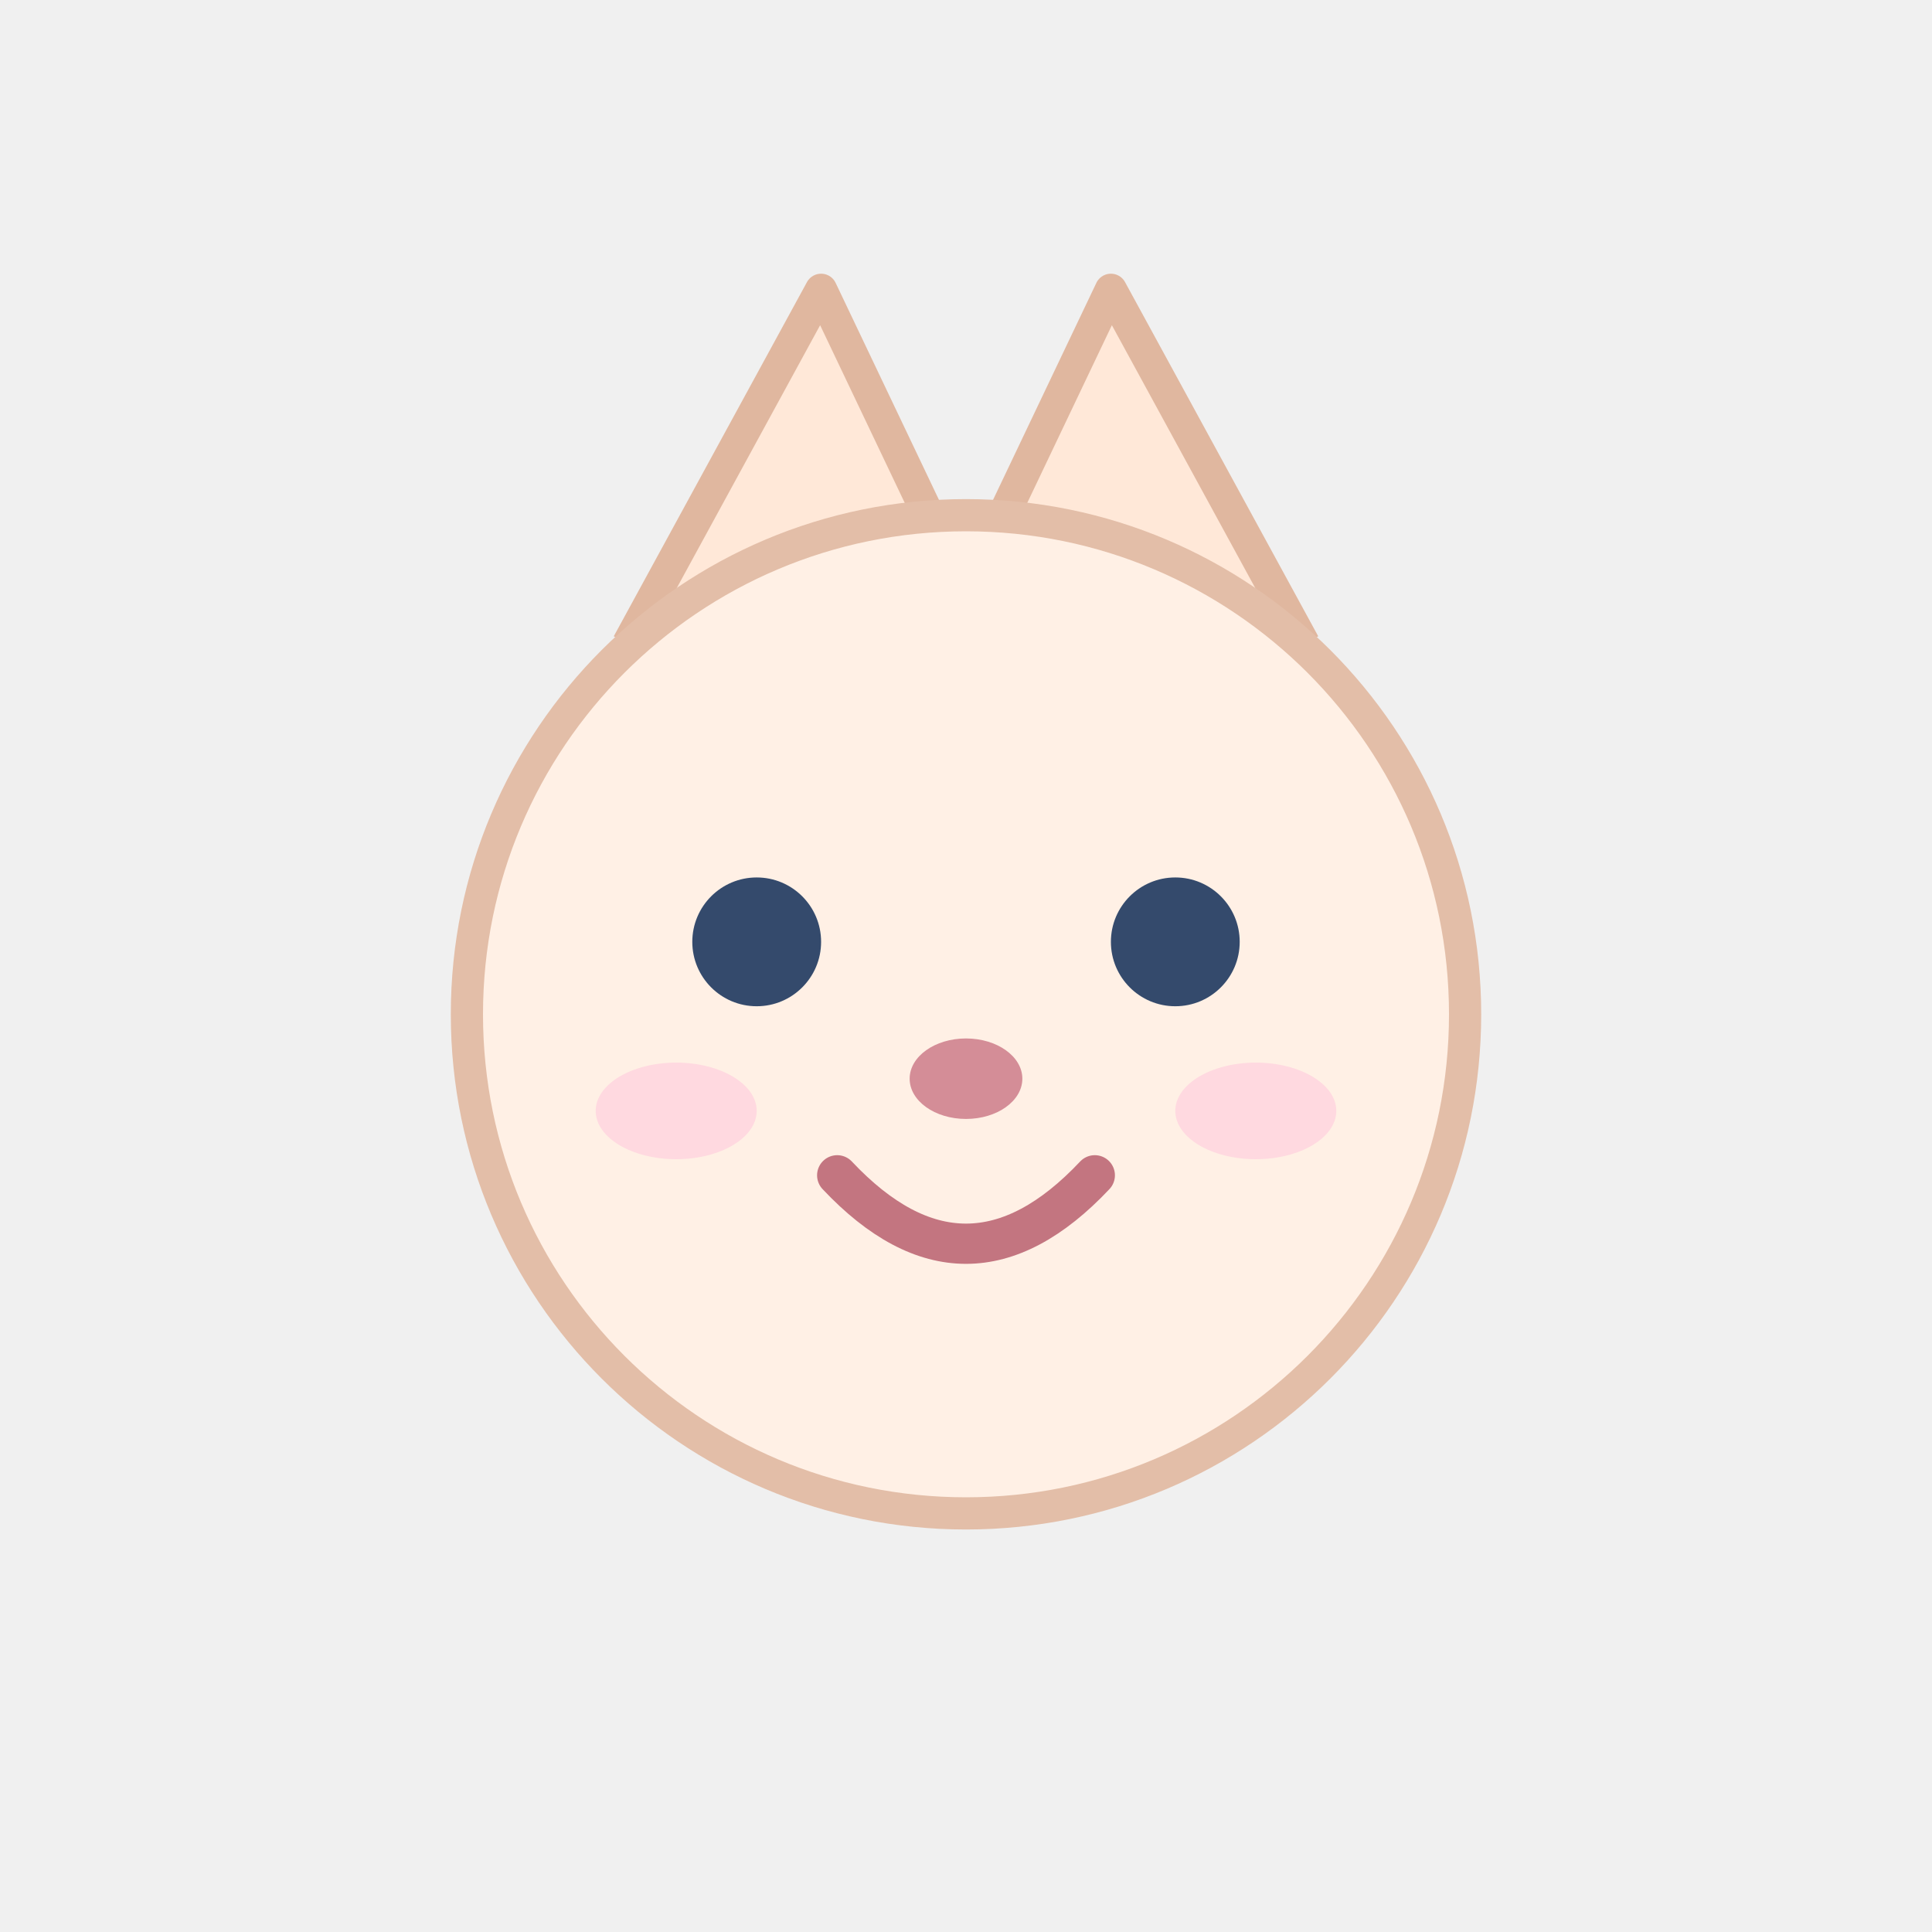
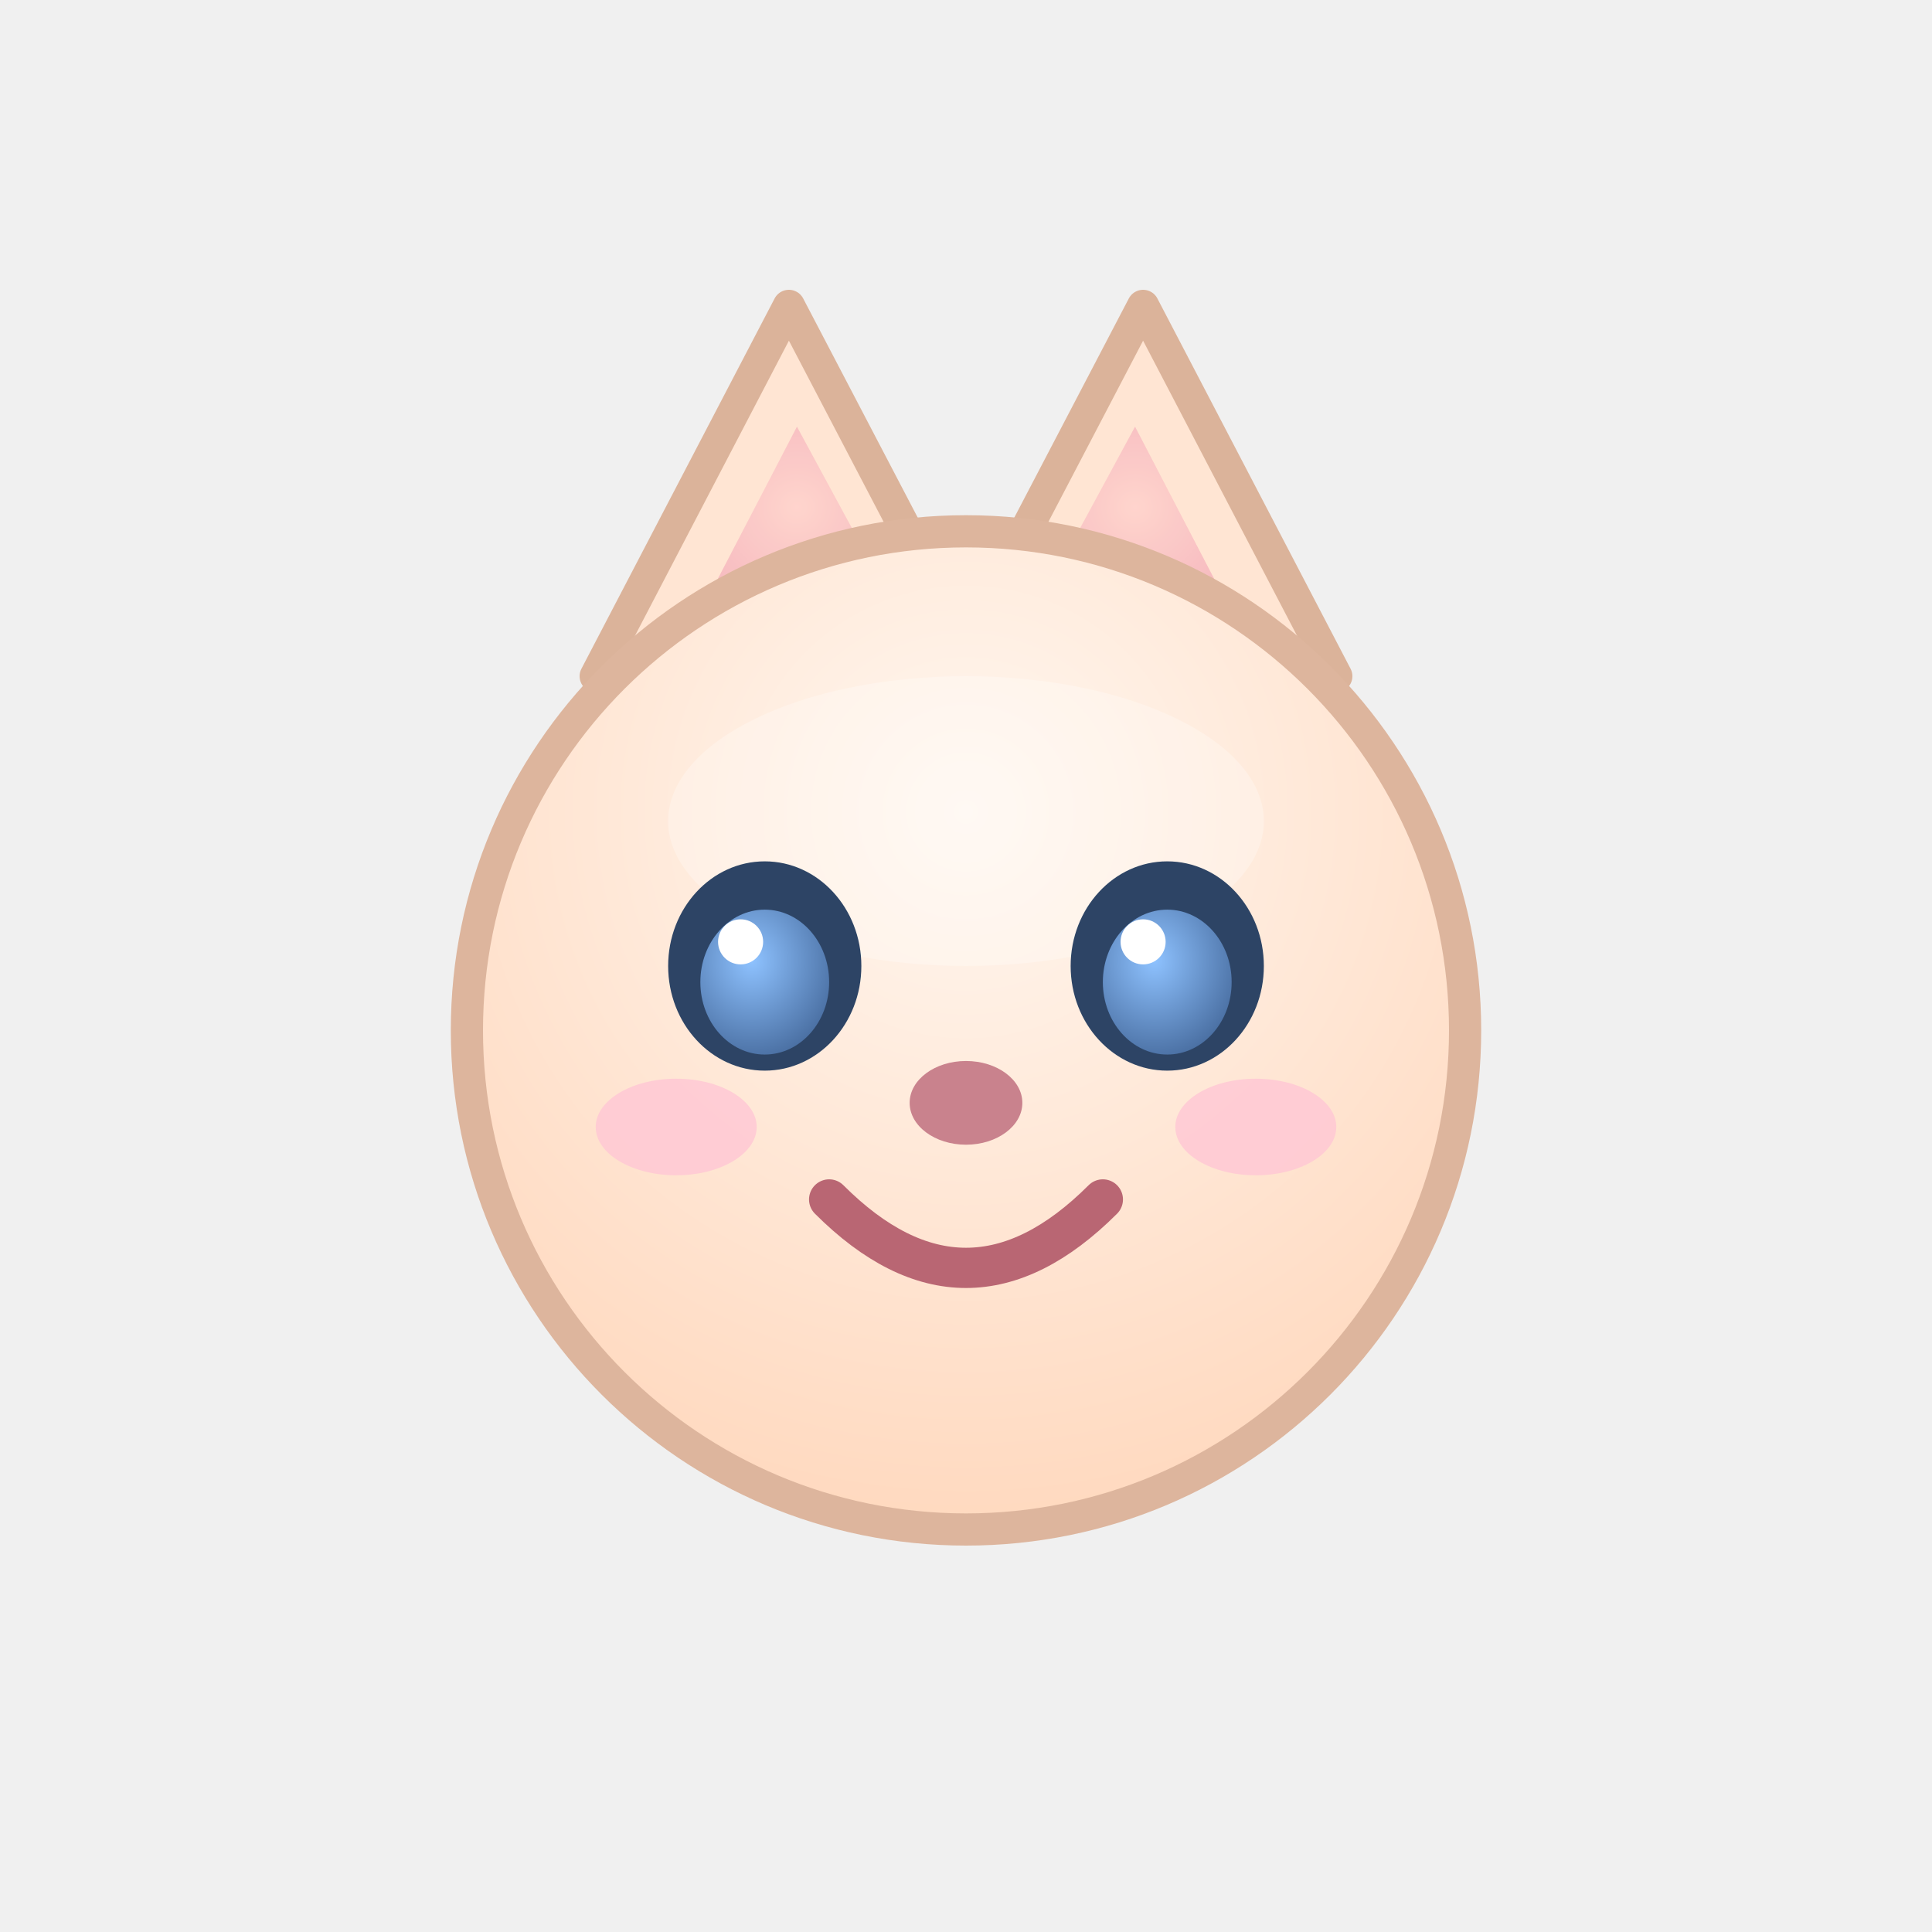
<svg xmlns="http://www.w3.org/2000/svg" viewBox="0 0 240 240" role="img" aria-label="Mochi happy">
-   <g transform="translate(0 2)">
-     <path d="M78 78 L102 34 L122 76" fill="#ffe8d8" stroke="#e0b79f" stroke-width="4" stroke-linejoin="round" />
-     <path d="M162 78 L138 34 L118 76" fill="#ffe8d8" stroke="#e0b79f" stroke-width="4" stroke-linejoin="round" />
-     <circle cx="120" cy="124" r="62" fill="#fff0e5" stroke="#e3bea8" stroke-width="4" />
-     <circle cx="94" cy="115" r="8" fill="#344a6c" />
-     <circle cx="146" cy="115" r="8" fill="#344a6c" />
-     <ellipse cx="120" cy="132" rx="7" ry="5" fill="#d48d97" />
-     <path d="M104 144 Q120 161 136 144" fill="none" stroke="#c37580" stroke-width="5" stroke-linecap="round" />
-     <ellipse cx="84" cy="136" rx="10" ry="6" fill="#ffd5df" opacity="0.85" />
-     <ellipse cx="156" cy="136" rx="10" ry="6" fill="#ffd5df" opacity="0.85" />
+   <defs>
+     <radialGradient id="head" cx="50%" cy="28%" r="72%">
+       <stop offset="0%" stop-color="#fff7f0" />
+       <stop offset="100%" stop-color="#ffd9bf" />
+     </radialGradient>
+     <radialGradient id="innerEar" cx="50%" cy="40%" r="70%">
+       <stop offset="0%" stop-color="#ffd3cc" />
+       <stop offset="100%" stop-color="#f2aeb9" />
+     </radialGradient>
+     <radialGradient id="eyeIris" cx="40%" cy="35%" r="70%">
+       <stop offset="0%" stop-color="#8ec2ff" />
+       <stop offset="100%" stop-color="#496ea1" />
+     </radialGradient>
+   </defs>
+   <g transform="translate(0 4)">
+     <path d="M74 80 L98 34 L121 78 Z" fill="#ffe5d3" stroke="#dbb39a" stroke-width="4" stroke-linejoin="round" />
+     <path d="M166 80 L142 34 L119 78 Z" fill="#ffe5d3" stroke="#dbb39a" stroke-width="4" stroke-linejoin="round" />
+     <path d="M86 74 L99 49 L112 73 Z" fill="url(#innerEar)" opacity="0.9" />
+     <path d="M154 74 L141 49 L128 73 Z" fill="url(#innerEar)" opacity="0.9" />
+     <circle cx="120" cy="124" r="62" fill="url(#head)" stroke="#ddb59d" stroke-width="4" />
+     <ellipse cx="120" cy="98" rx="37" ry="18" fill="#ffffff" opacity="0.25" />
+     <ellipse cx="95" cy="116" rx="12" ry="13" fill="#2d4465" />
+     <ellipse cx="145" cy="116" rx="12" ry="13" fill="#2d4465" />
+     <ellipse cx="95" cy="118" rx="8" ry="9" fill="url(#eyeIris)" />
+     <ellipse cx="145" cy="118" rx="8" ry="9" fill="url(#eyeIris)" />
+     <circle cx="92" cy="113" r="2.8" fill="#fff" />
+     <circle cx="142" cy="113" r="2.8" fill="#fff" />
+     <ellipse cx="120" cy="133" rx="7" ry="5.2" fill="#c9828d" />
+     <path d="M103 145 Q120 162 137 145" fill="none" stroke="#b96673" stroke-width="5" stroke-linecap="round" />
+     <ellipse cx="84" cy="136" rx="10" ry="6" fill="#ffc7d4" opacity="0.82" />
+     <ellipse cx="156" cy="136" rx="10" ry="6" fill="#ffc7d4" opacity="0.82" />
  </g>
</svg>
